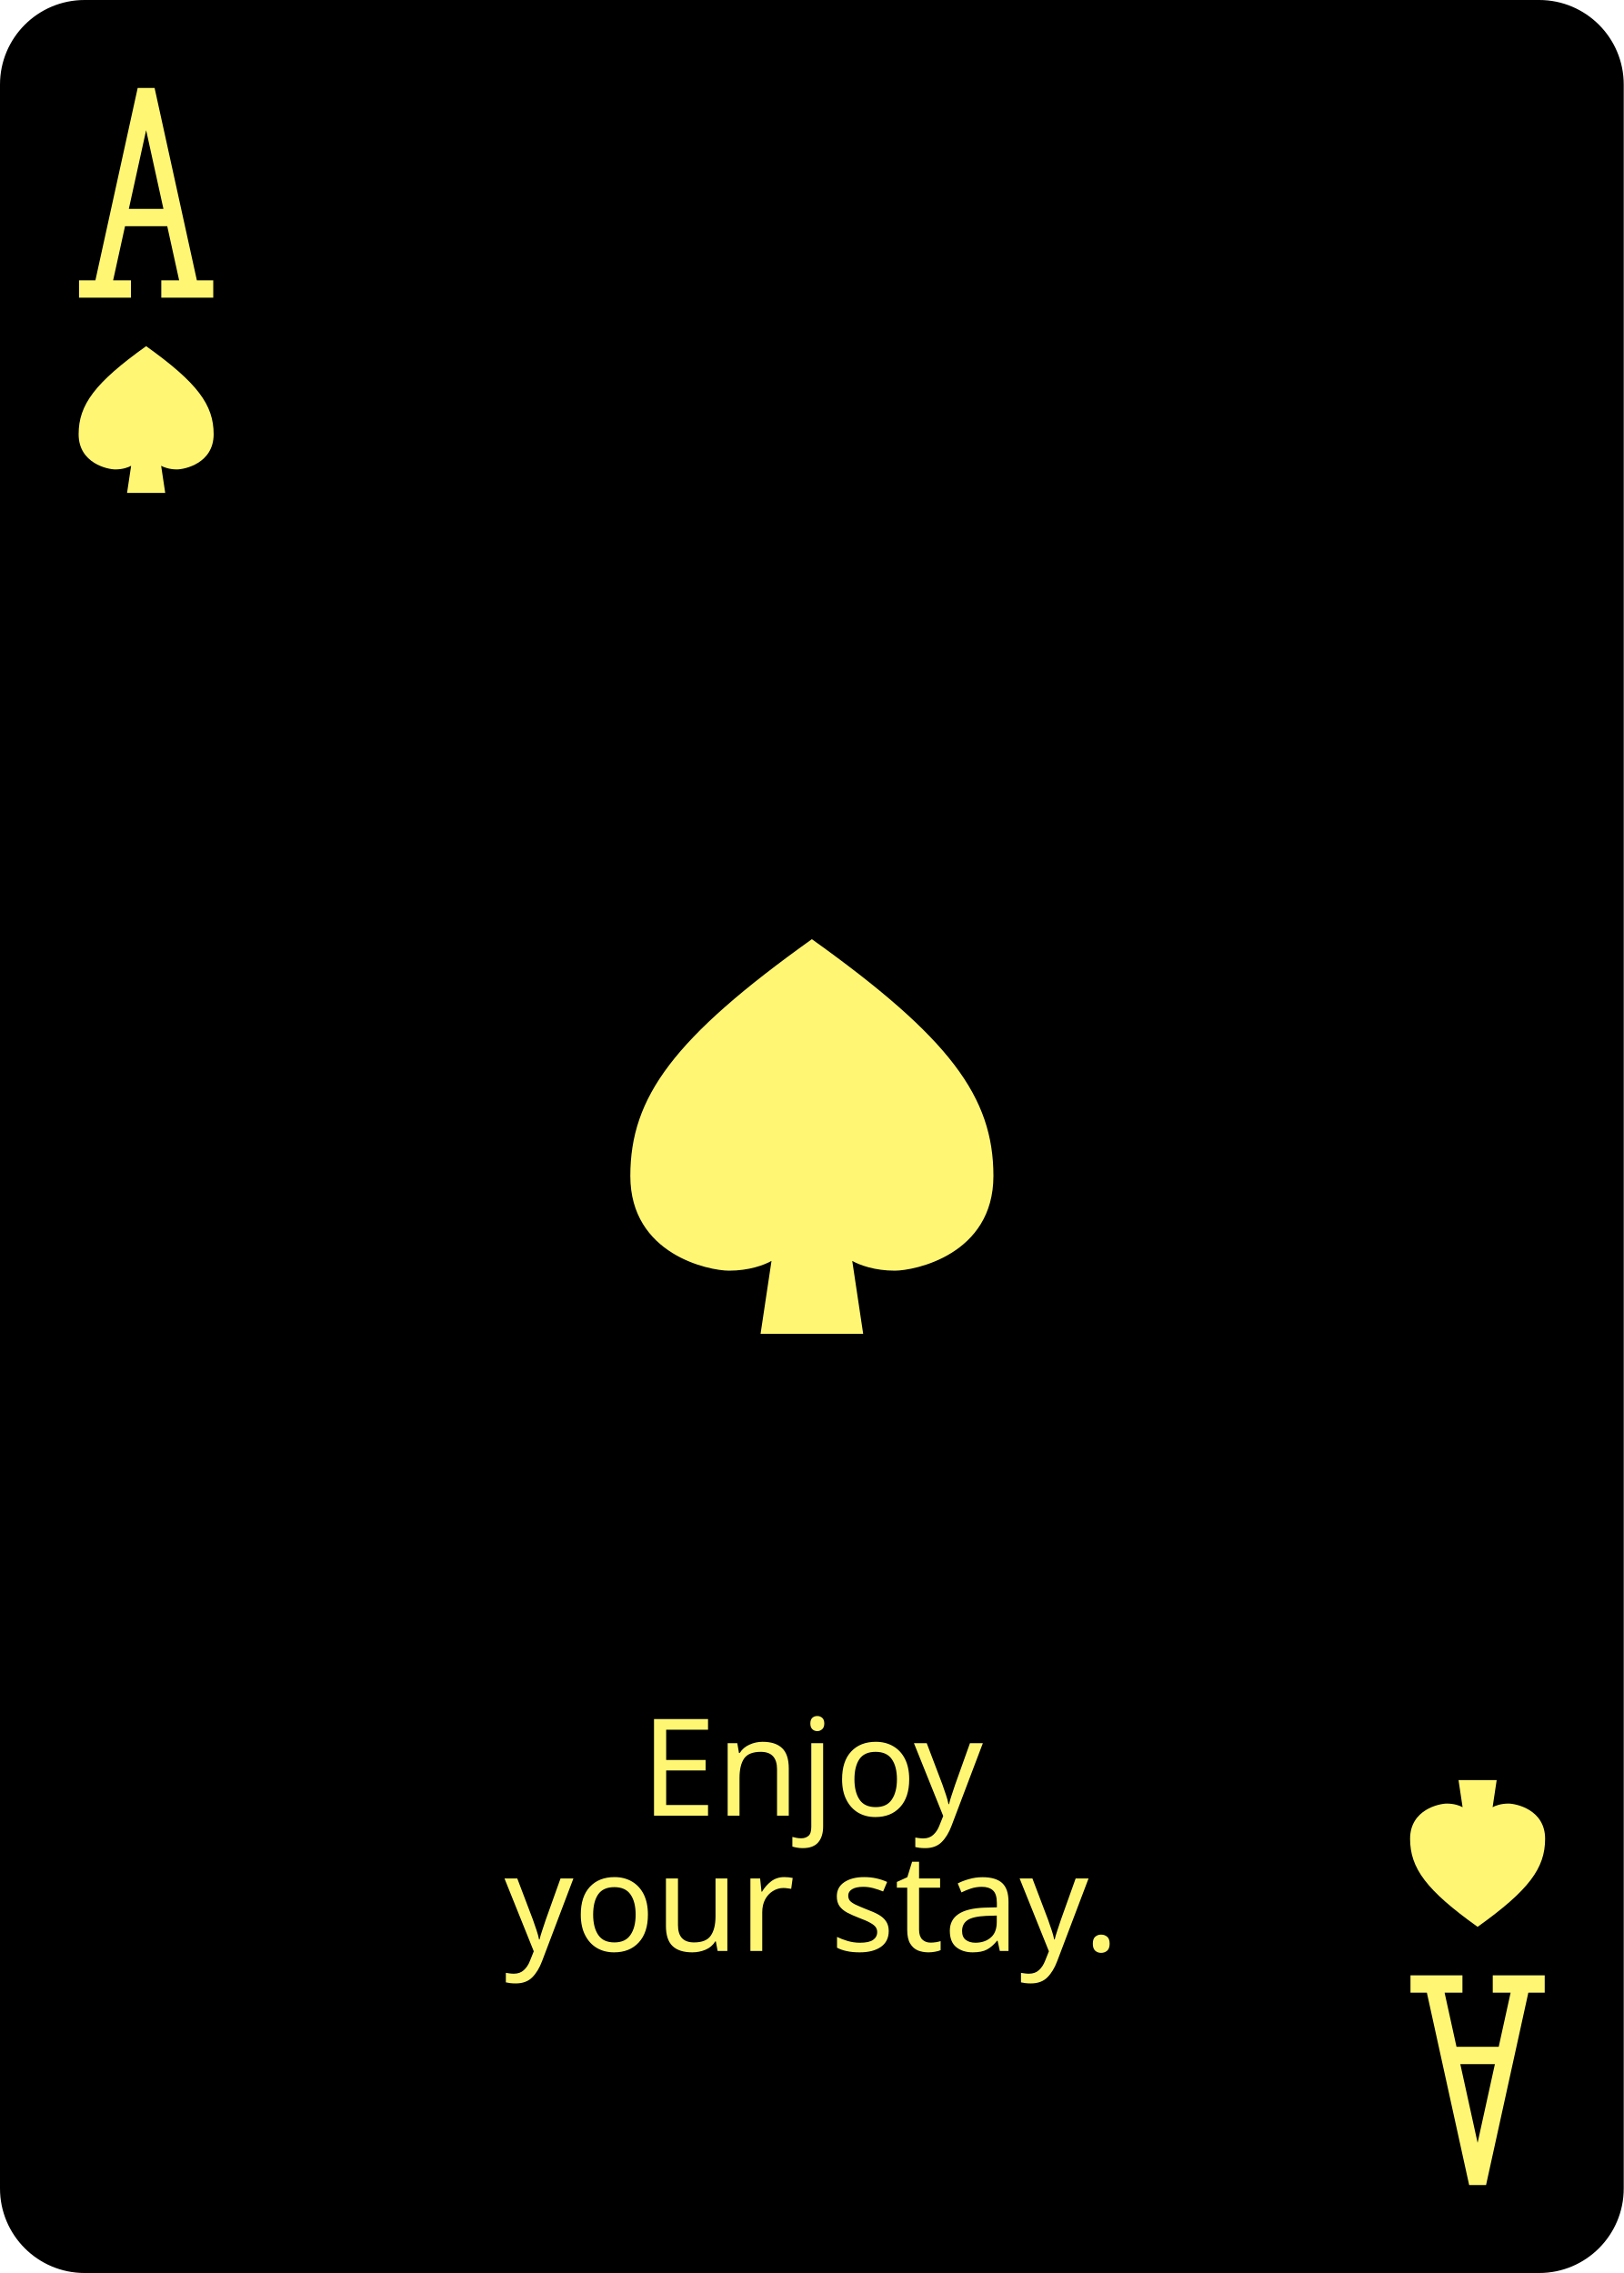
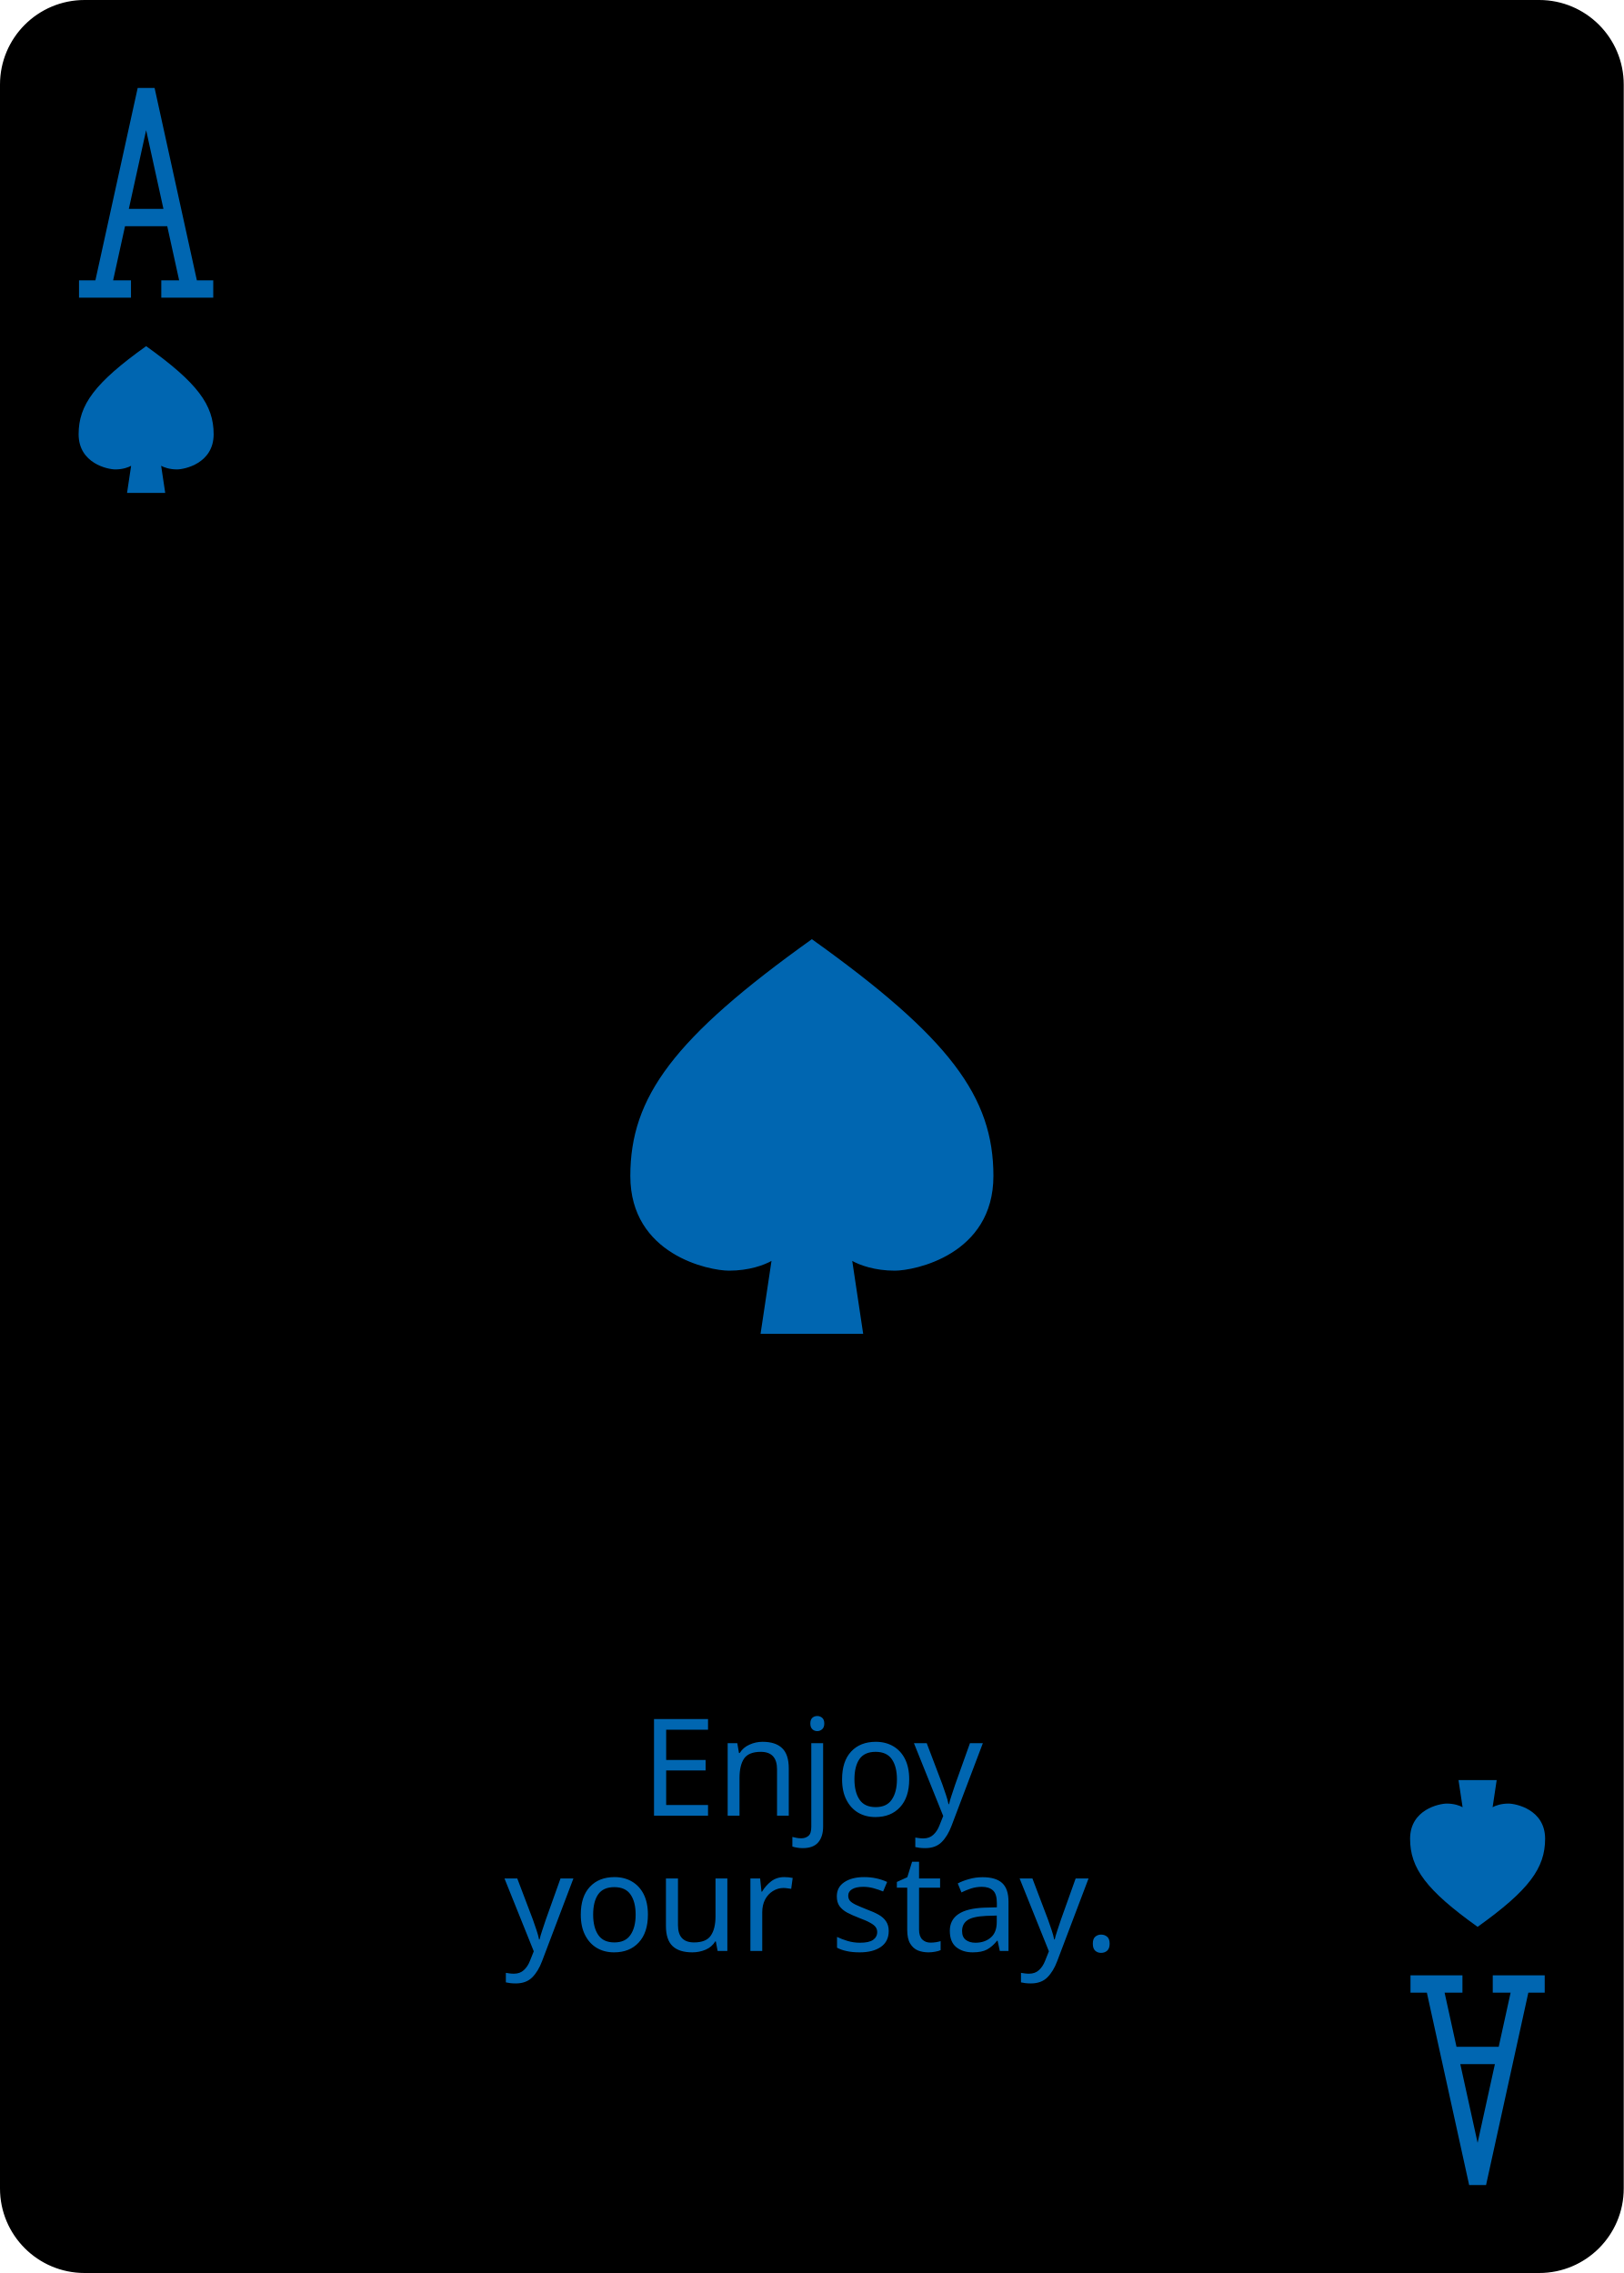
<svg xmlns="http://www.w3.org/2000/svg" xmlns:xlink="http://www.w3.org/1999/xlink" class="card" face="AS" height="3.5in" preserveAspectRatio="none" viewBox="-120 -168 240 336" width="2.5in">
  <defs>
    <symbol id="VSA" viewBox="-500 -500 1000 1000" preserveAspectRatio="xMinYMid">
-       <path d="M-270 460L-110 460M-200 450L0 -460L200 450M110 460L270 460M-120 130L120 130" stroke="#fff773" stroke-width="80" stroke-linecap="square" stroke-miterlimit="1.5" fill="none" />
+       <path d="M-270 460L-110 460M-200 450L0 -460L200 450M110 460L270 460M-120 130L120 130" stroke="#0066b1" stroke-width="80" stroke-linecap="square" stroke-miterlimit="1.5" fill="none" />
    </symbol>
    <symbol id="SSA" viewBox="-600 -600 1200 1200" preserveAspectRatio="xMinYMid">
-       <path d="M0 -500C350 -250 460 -100 460 100C460 300 260 340 210 340C110 340 55 285 100 300L130 500L-130 500L-100 300C-55 285 -110 340 -210 340C-260 340 -460 300 -460 100C-460 -100 -350 -250 0 -500Z" fill="#fff773" />
+       <path d="M0 -500C350 -250 460 -100 460 100C460 300 260 340 210 340C110 340 55 285 100 300L130 500L-130 500L-100 300C-55 285 -110 340 -210 340C-260 340 -460 300 -460 100C-460 -100 -350 -250 0 -500Z" fill="#0066b1" />
    </symbol>
  </defs>
  <rect width="239" height="335" x="-119.5" y="-167.5" rx="12" ry="12" fill="#000000" stroke="black" />
  <use xlink:href="#SSA" height="70" width="70" x="-35" y="-35" />
-   <text font-size="20" font-family="Bariol" fill="#fff773" text-anchor="middle" y="100.4">Enjoy</text>
-   <text font-size="20" font-family="Bariol" fill="#fff773" text-anchor="middle" y="120.4">your stay.</text>
+   <text font-size="20" font-family="Bariol" fill="#0066b1" text-anchor="middle" y="100.4">Enjoy</text>
+   <text font-size="20" font-family="Bariol" fill="#0066b1" text-anchor="middle" y="120.4">your stay.</text>
  <use xlink:href="#VSA" height="32" width="32" x="-114.4" y="-156" />
  <use xlink:href="#SSA" height="26.032" width="26.032" x="-111.416" y="-119" />
  <g transform="rotate(180)">
    <use xlink:href="#VSA" height="32" width="32" x="-114.4" y="-156" />
    <use xlink:href="#SSA" height="26.032" width="26.032" x="-111.416" y="-119" />
  </g>
</svg>
